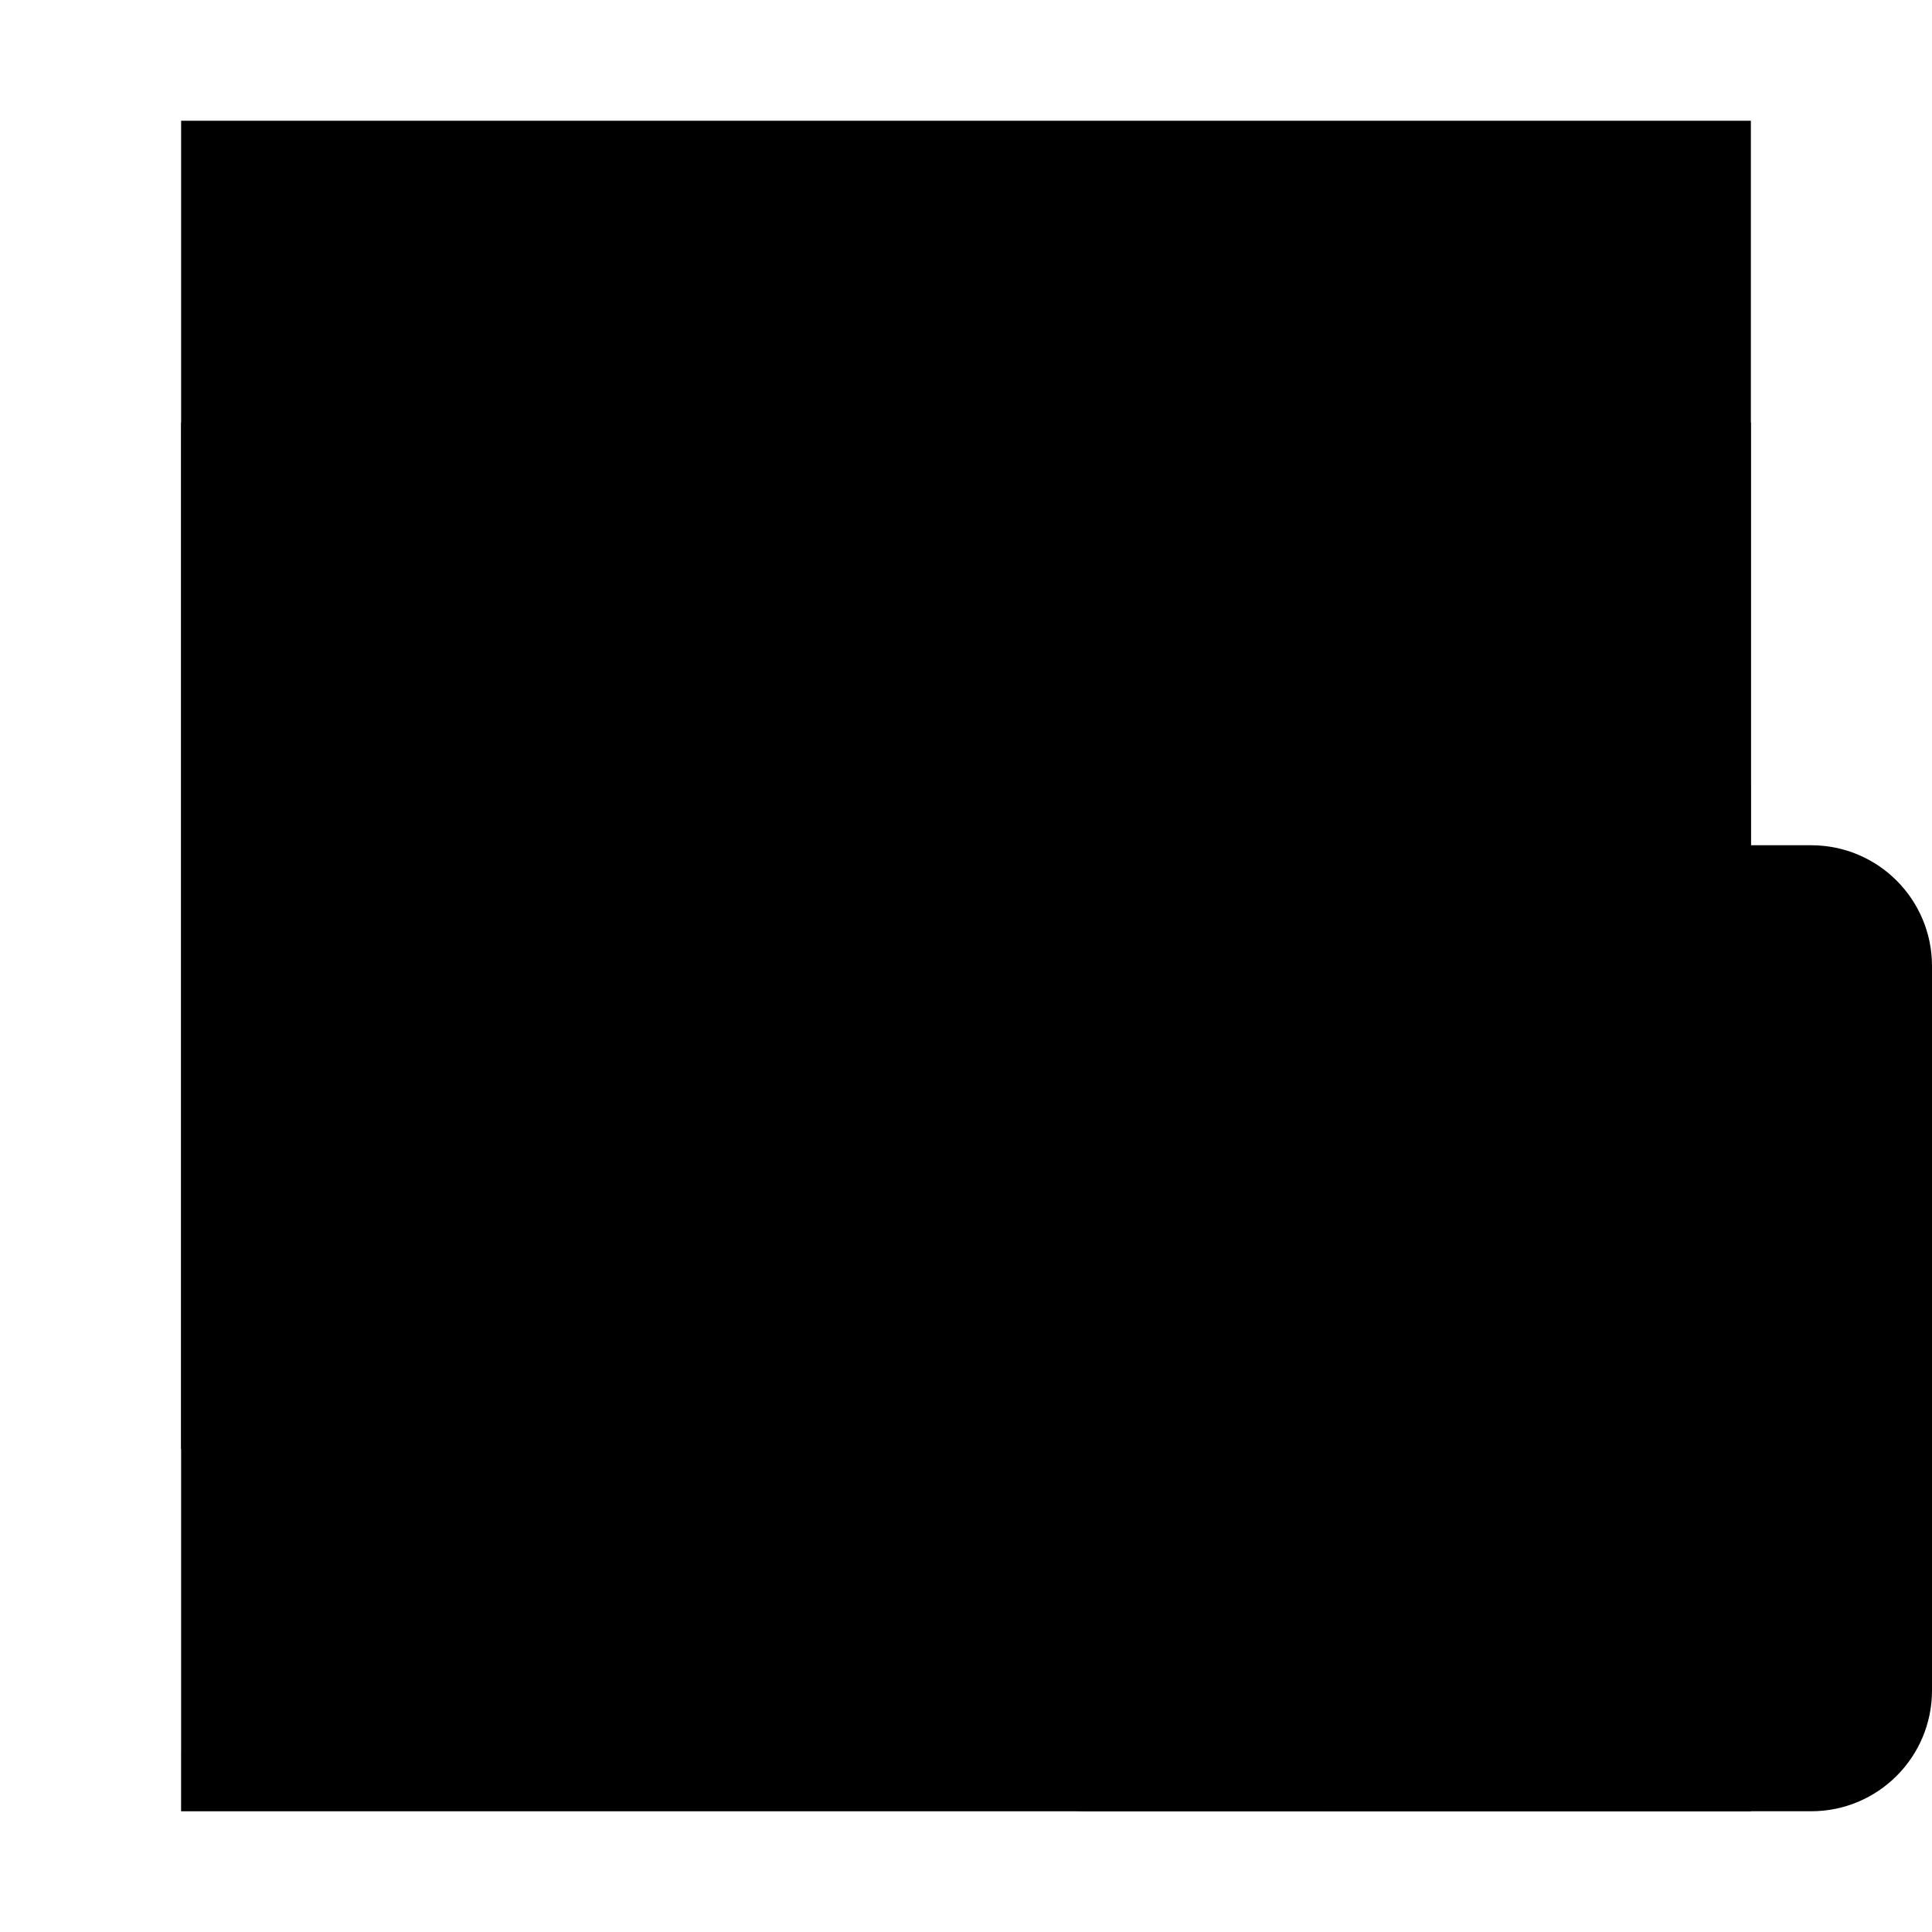
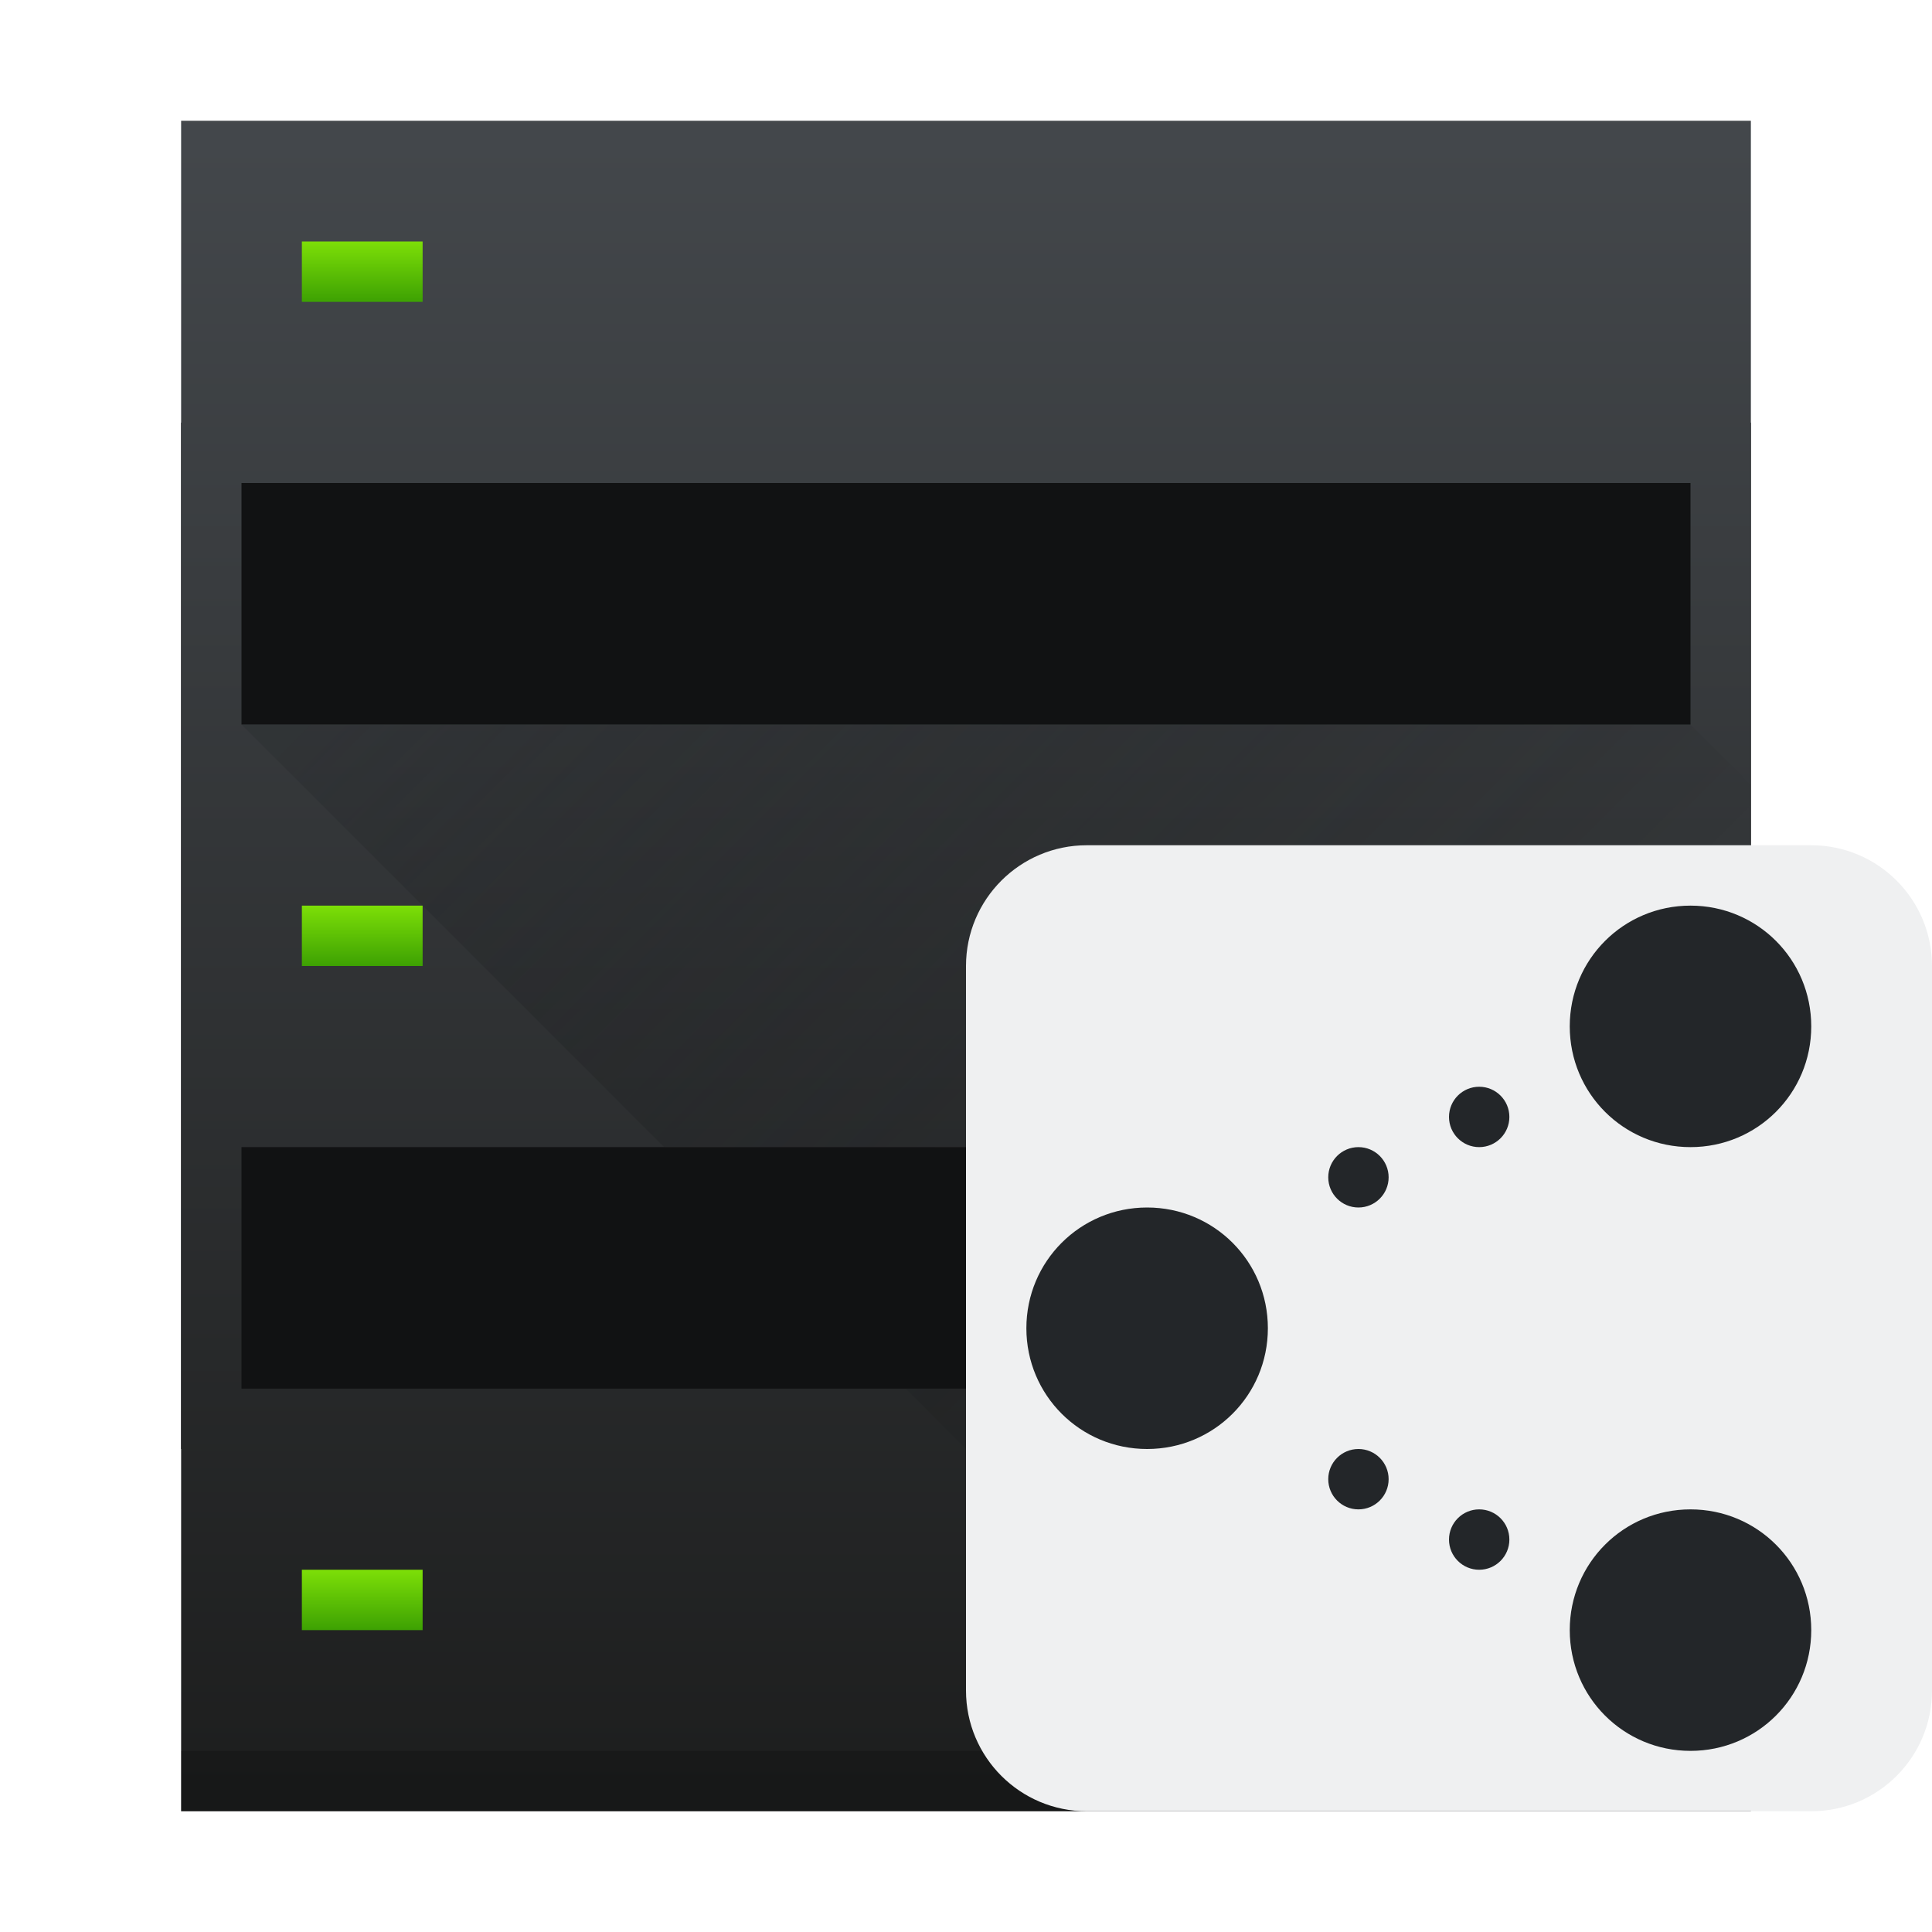
<svg xmlns="http://www.w3.org/2000/svg" xmlns:xlink="http://www.w3.org/1999/xlink" height="32" width="32">
  <linearGradient id="b" gradientTransform="matrix(.7 0 0 .7 -.7 -1.1)" gradientUnits="userSpaceOnUse" x2="0" y1="44" y2="4">
    <stop offset="0" stop-color="#1d1e1e" />
    <stop offset="1" stop-color="#44484c" />
  </linearGradient>
  <linearGradient id="c" x1="6" x2="6" xlink:href="#a" y1="5" y2="4" />
  <linearGradient id="a" gradientUnits="userSpaceOnUse" x2="0" y1="507.8" y2="506.8">
    <stop offset="0" stop-color="#3da103" />
    <stop offset="1" stop-color="#7ddf07" />
  </linearGradient>
  <linearGradient id="d" x1="6" x2="6" xlink:href="#a" y1="16" y2="15" />
  <linearGradient id="e" x1="6" x2="6" xlink:href="#a" y1="27" y2="26" />
  <linearGradient id="f" gradientUnits="userSpaceOnUse" x1="5" x2="18" y1="12" y2="25">
    <stop offset="0" stop-color="#292c2f" />
    <stop offset="1" stop-opacity="0" />
  </linearGradient>
-   <path d="M3 7h26v17H3z" style="" />
-   <path d="M3 2v28h26V2zm1 6h24v4H4zm0 11h24v4H4z" style="" />
+   <path d="M3 7h26v17H3z" fill="#111213" style="" />
+   <path d="M3 2v28h26V2zm1 6h24v4H4zm0 11h24v4H4z" fill="url(#b)" style="" />
  <path d="M3 29h26v1H3z" opacity=".2" style="" />
  <g stroke-width=".7" style="">
-     <path d="M5 4h2v1H5z" style="" />
-     <path d="M5 15h2v1H5z" style="" />
-     <path d="M5 26h2v1H5z" style="" />
+     <path d="M5 4h2v1H5z" fill="url(#c)" style="" />
+     <path d="M5 15h2v1H5z" fill="url(#d)" style="" />
+     <path d="M5 26h2v1H5z" fill="url(#e)" style="" />
  </g>
-   <path d="M4 12l7 7h17v4H15l7 7h7V13l-1-1z" fill-rule="evenodd" opacity=".4" style="" />
-   <rect height="16" rx="2" width="16" x="16" y="14" />
-   <path d="M28 15c-1.108 0-2 .892-2 2s.892 2 2 2 2-.892 2-2-.892-2-2-2zm-9 5c-1.108 0-2 .892-2 2s.892 2 2 2 2-.892 2-2-.892-2-2-2zm9 5c-1.108 0-2 .892-2 2s.892 2 2 2 2-.892 2-2-.892-2-2-2zm-3.5-7a.499.499 0 1 0 0 1 .499.499 0 1 0 0-1zm-2 1a.499.499 0 1 0 0 1 .499.499 0 1 0 0-1zm0 5a.499.499 0 1 0 0 1 .499.499 0 1 0 0-1zm2 1a.499.499 0 1 0 0 1 .499.499 0 1 0 0-1z" style="" />
+   <path d="M4 12l7 7h17v4H15l7 7h7V13l-1-1z" fill="url(#f)" fill-rule="evenodd" opacity=".4" style="" />
+   <rect fill="#eff0f1" height="16" rx="2" width="16" x="16" y="14" />
+   <path d="M28 15c-1.108 0-2 .892-2 2s.892 2 2 2 2-.892 2-2-.892-2-2-2zm-9 5c-1.108 0-2 .892-2 2s.892 2 2 2 2-.892 2-2-.892-2-2-2zm9 5c-1.108 0-2 .892-2 2s.892 2 2 2 2-.892 2-2-.892-2-2-2zm-3.5-7a.499.499 0 1 0 0 1 .499.499 0 1 0 0-1zm-2 1a.499.499 0 1 0 0 1 .499.499 0 1 0 0-1zm0 5a.499.499 0 1 0 0 1 .499.499 0 1 0 0-1zm2 1a.499.499 0 1 0 0 1 .499.499 0 1 0 0-1z" fill="#232629" style="" />
</svg>
